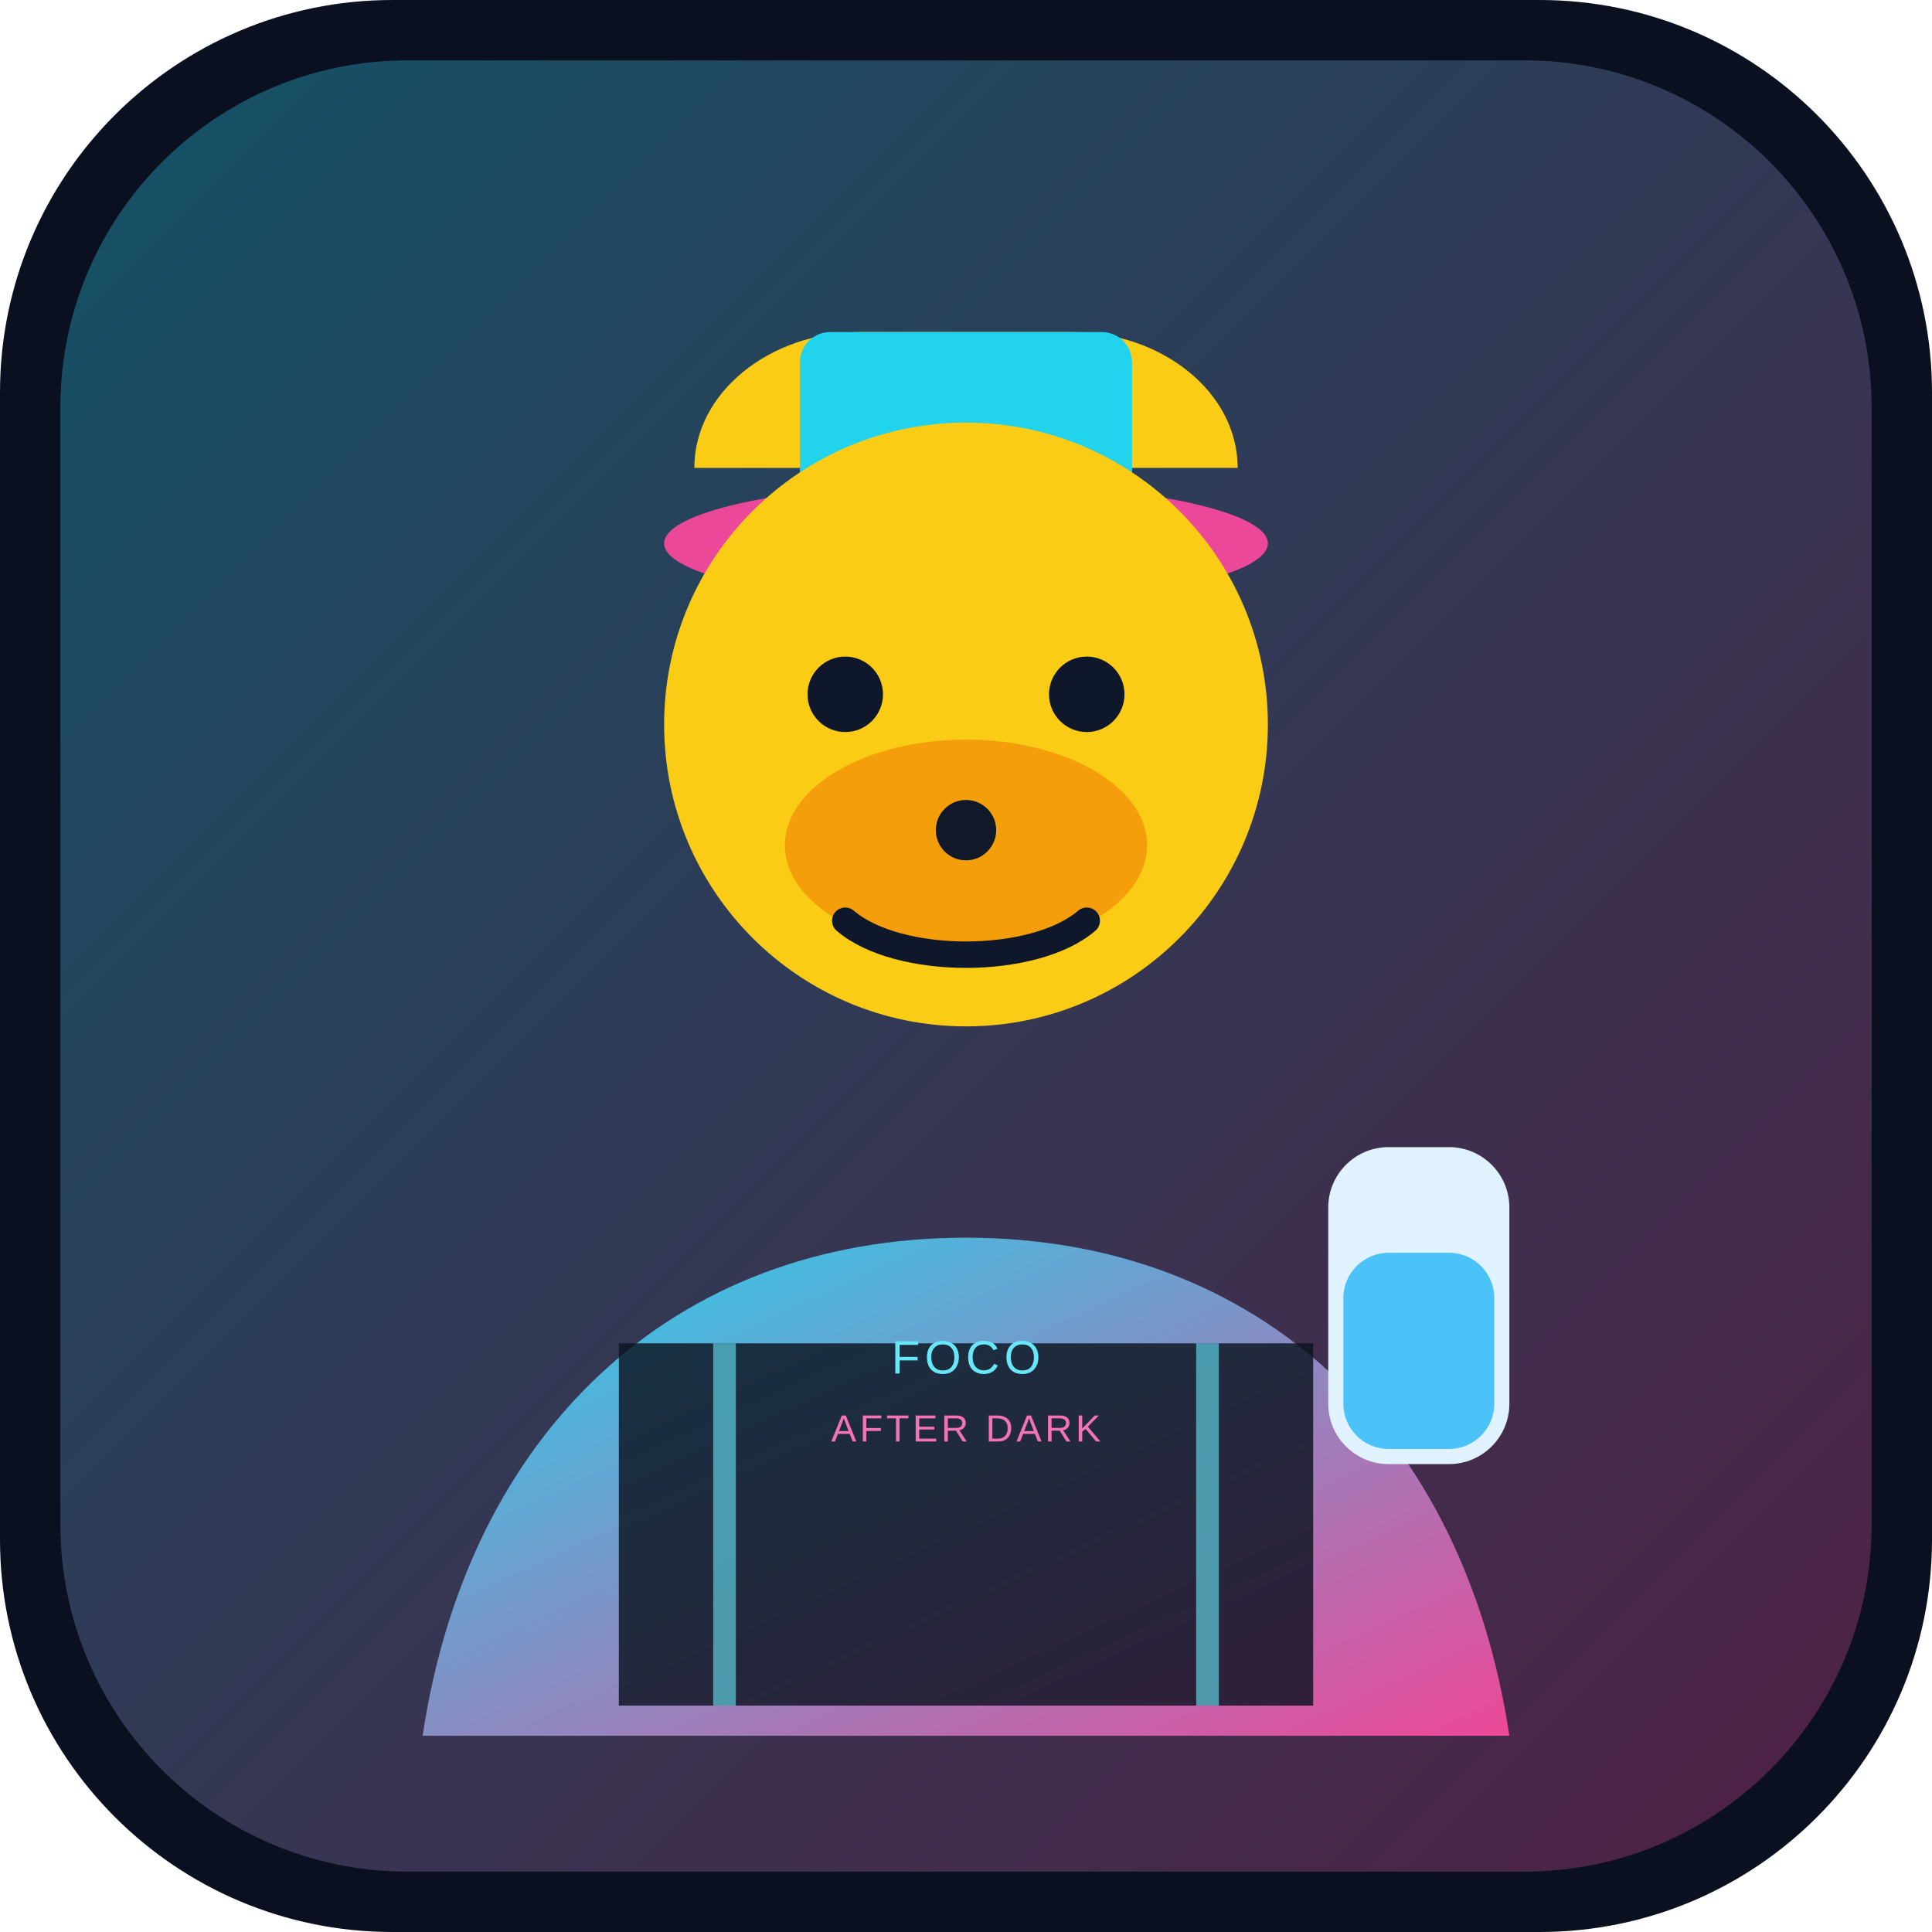
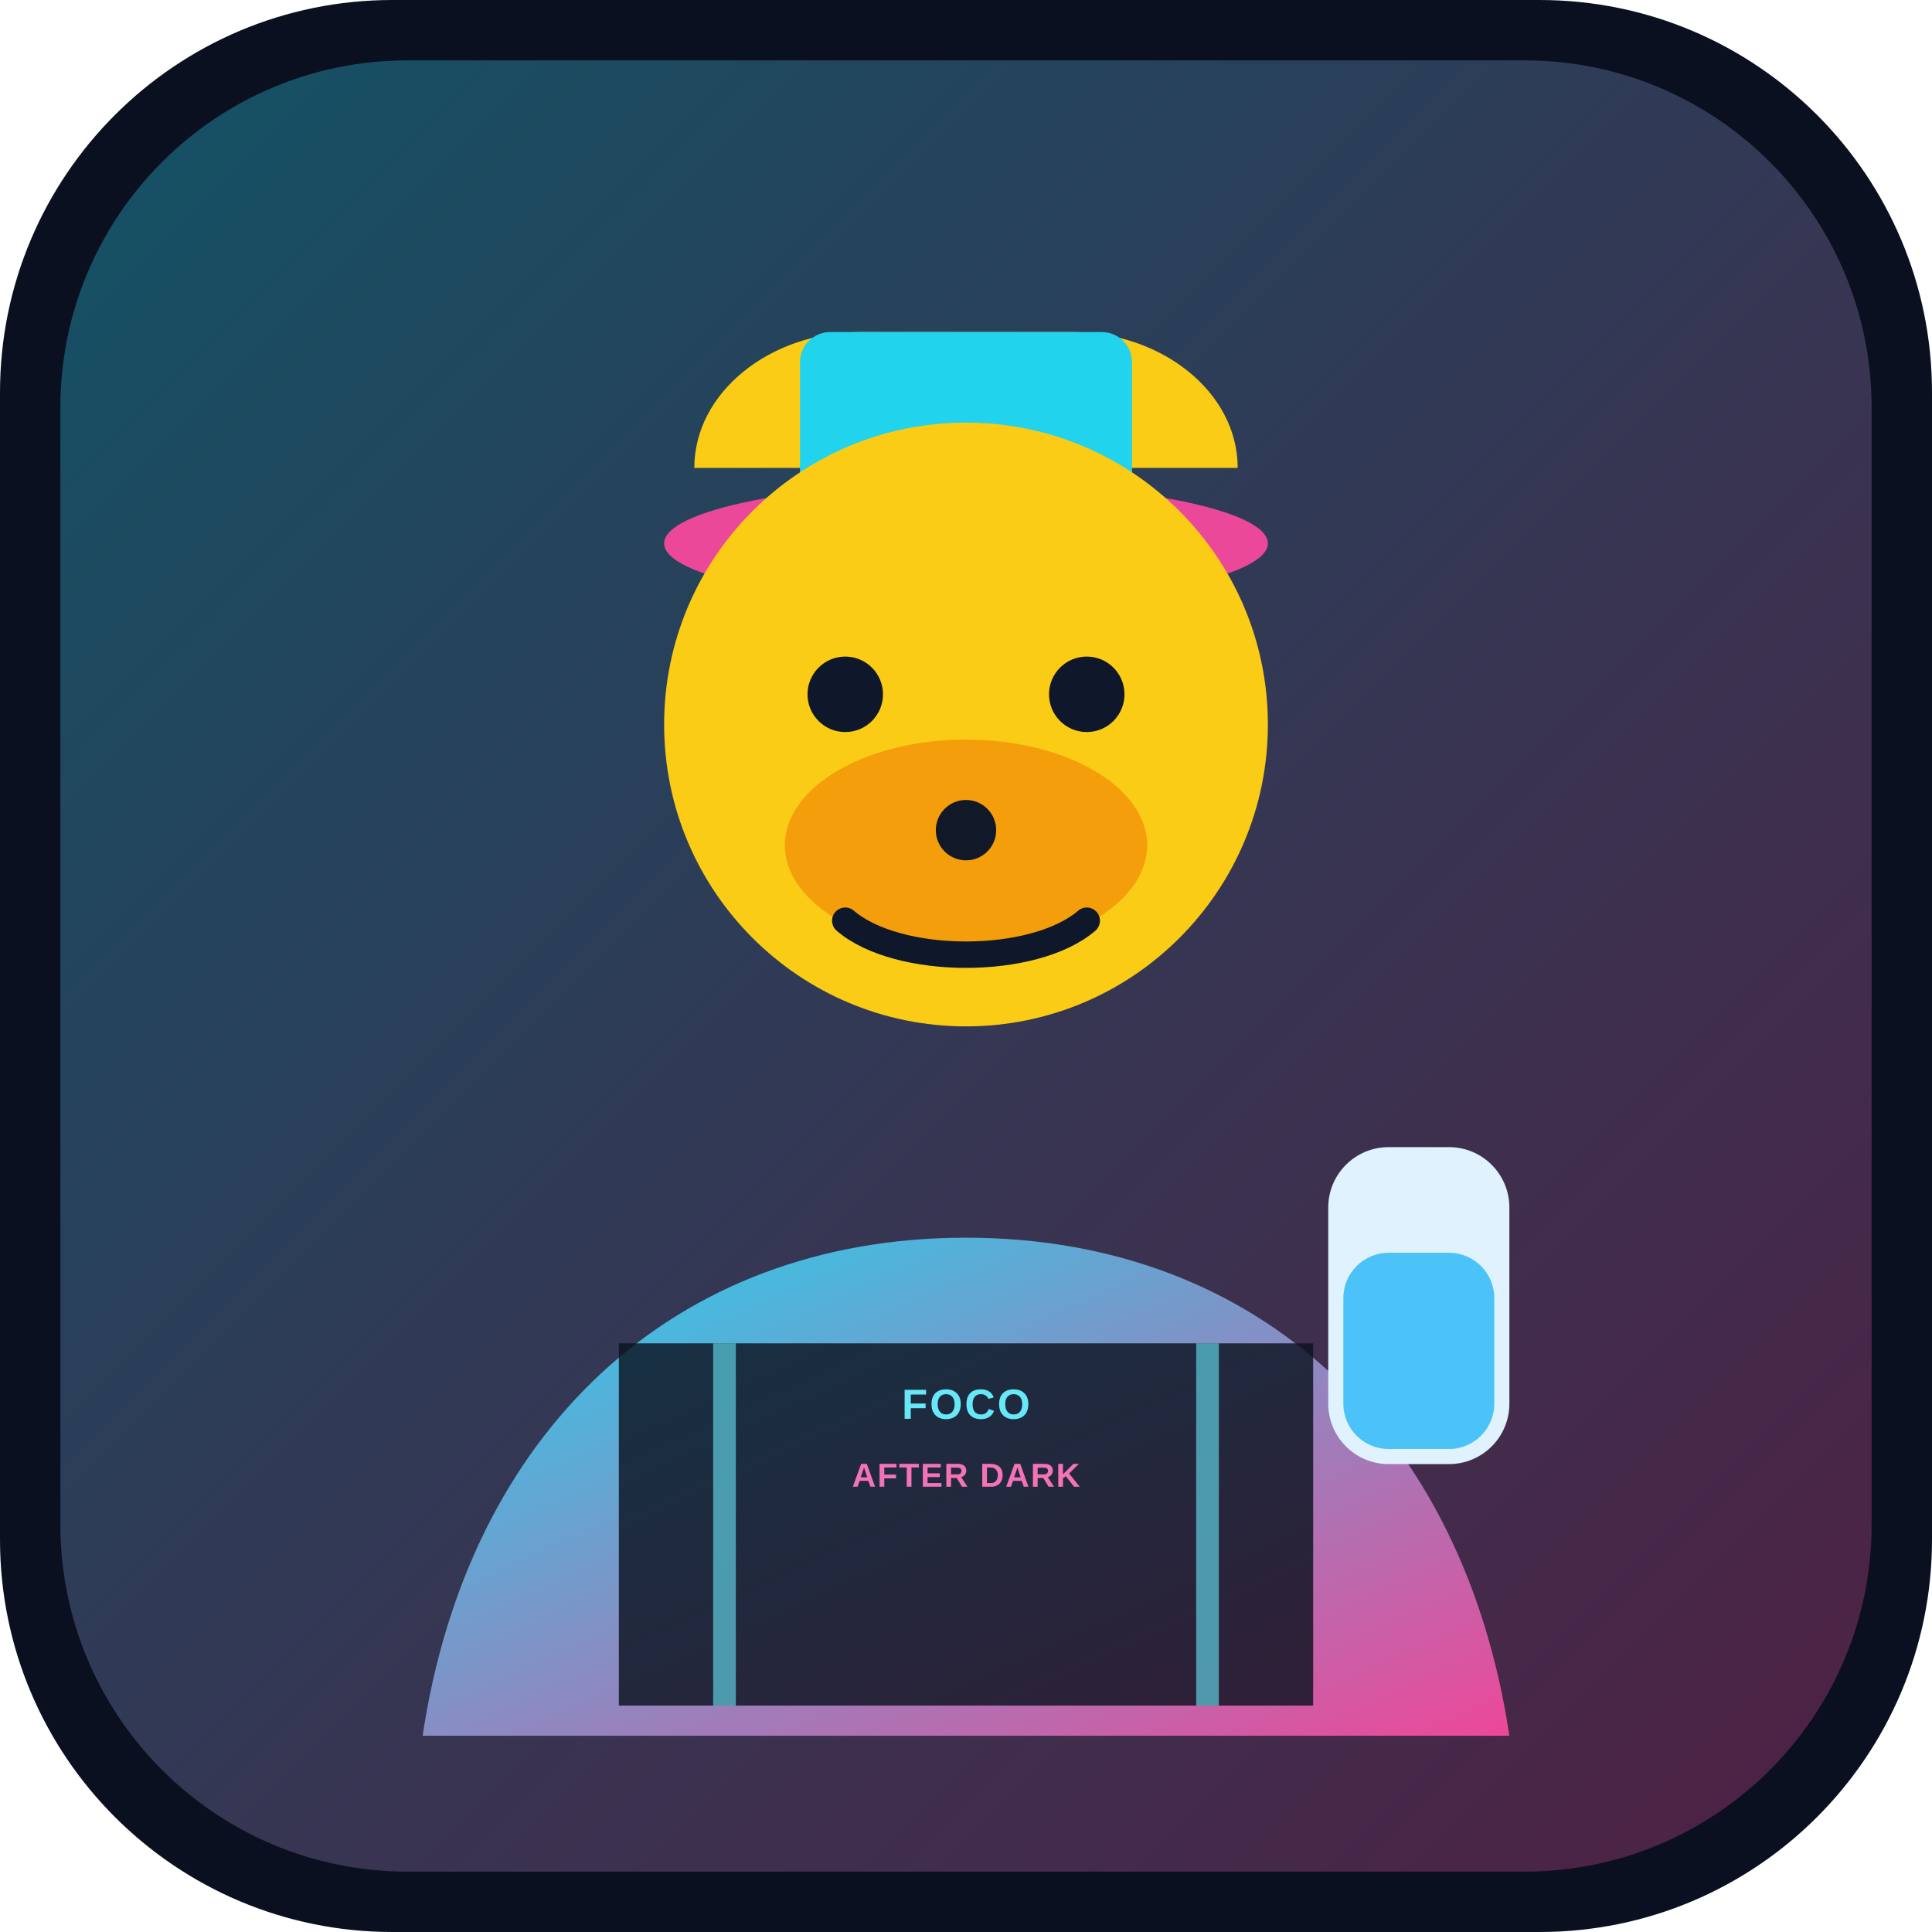
<svg xmlns="http://www.w3.org/2000/svg" viewBox="0 0 256 256" role="img" aria-label="Tequila Toucan">
  <defs>
    <linearGradient id="bg" x1="0" y1="0" x2="1" y2="1">
      <stop offset="0%" stop-color="#22d3ee" stop-opacity="0.34" />
      <stop offset="100%" stop-color="#ec4899" stop-opacity="0.30" />
    </linearGradient>
    <linearGradient id="shirt" x1="0" y1="0" x2="1" y2="1">
      <stop offset="0%" stop-color="#22d3ee" />
      <stop offset="100%" stop-color="#ec4899" />
    </linearGradient>
  </defs>
  <rect width="256" height="256" rx="52" fill="#0b1020" />
  <rect x="8" y="8" width="240" height="240" rx="46" fill="url(#bg)" />
  <path d="M92 62c0-10 10-18 22-18h28c12 0 22 8 22 18" fill="#facc15" />
  <rect x="106" y="44" width="44" height="28" rx="4" fill="#22d3ee" />
  <ellipse cx="128" cy="72" rx="40" ry="8" fill="#ec4899" />
  <circle cx="128" cy="96" r="40" fill="#facc15" />
  <ellipse cx="128" cy="112" rx="24" ry="14" fill="#f59e0b" />
  <circle cx="112" cy="92" r="5" fill="#0f172a" />
  <circle cx="144" cy="92" r="5" fill="#0f172a" />
  <circle cx="128" cy="110" r="4" fill="#111827" />
  <path d="M112 122c7 6 25 6 32 0" fill="none" stroke="#0f172a" stroke-width="3.5" stroke-linecap="round" />
  <path d="M56 230c6-40 33-66 72-66s66 26 72 66" fill="url(#shirt)" />
  <path d="M82 178h92v48H82z" fill="#0b1220" opacity="0.82" />
  <path d="M96 178v48M160 178v48" stroke="#67e8f9" stroke-width="3" opacity="0.6" />
-   <text x="128" y="182" text-anchor="middle" font-family="Arial, sans-serif" font-size="6.2" fill="#67e8f9" letter-spacing="0.62">FOCO</text>
-   <text x="128" y="191" text-anchor="middle" font-family="Arial, sans-serif" font-size="5.0" fill="#f472b6" letter-spacing="0.45">AFTER DARK</text>
+   <text x="128" y="188" text-anchor="middle" font-family="Arial, sans-serif" font-size="5.6" font-weight="700" fill="#67e8f9" letter-spacing="0.28">FOCO</text>
+   <text x="128" y="197" text-anchor="middle" font-family="Arial, sans-serif" font-size="4.4" font-weight="700" fill="#f472b6" letter-spacing="0.18">AFTER DARK</text>
  <rect x="176" y="152" width="24" height="42" rx="8" fill="#e0f2fe" />
  <rect x="178" y="166" width="20" height="26" rx="6" fill="#38bdf8" opacity="0.88" />
</svg>
